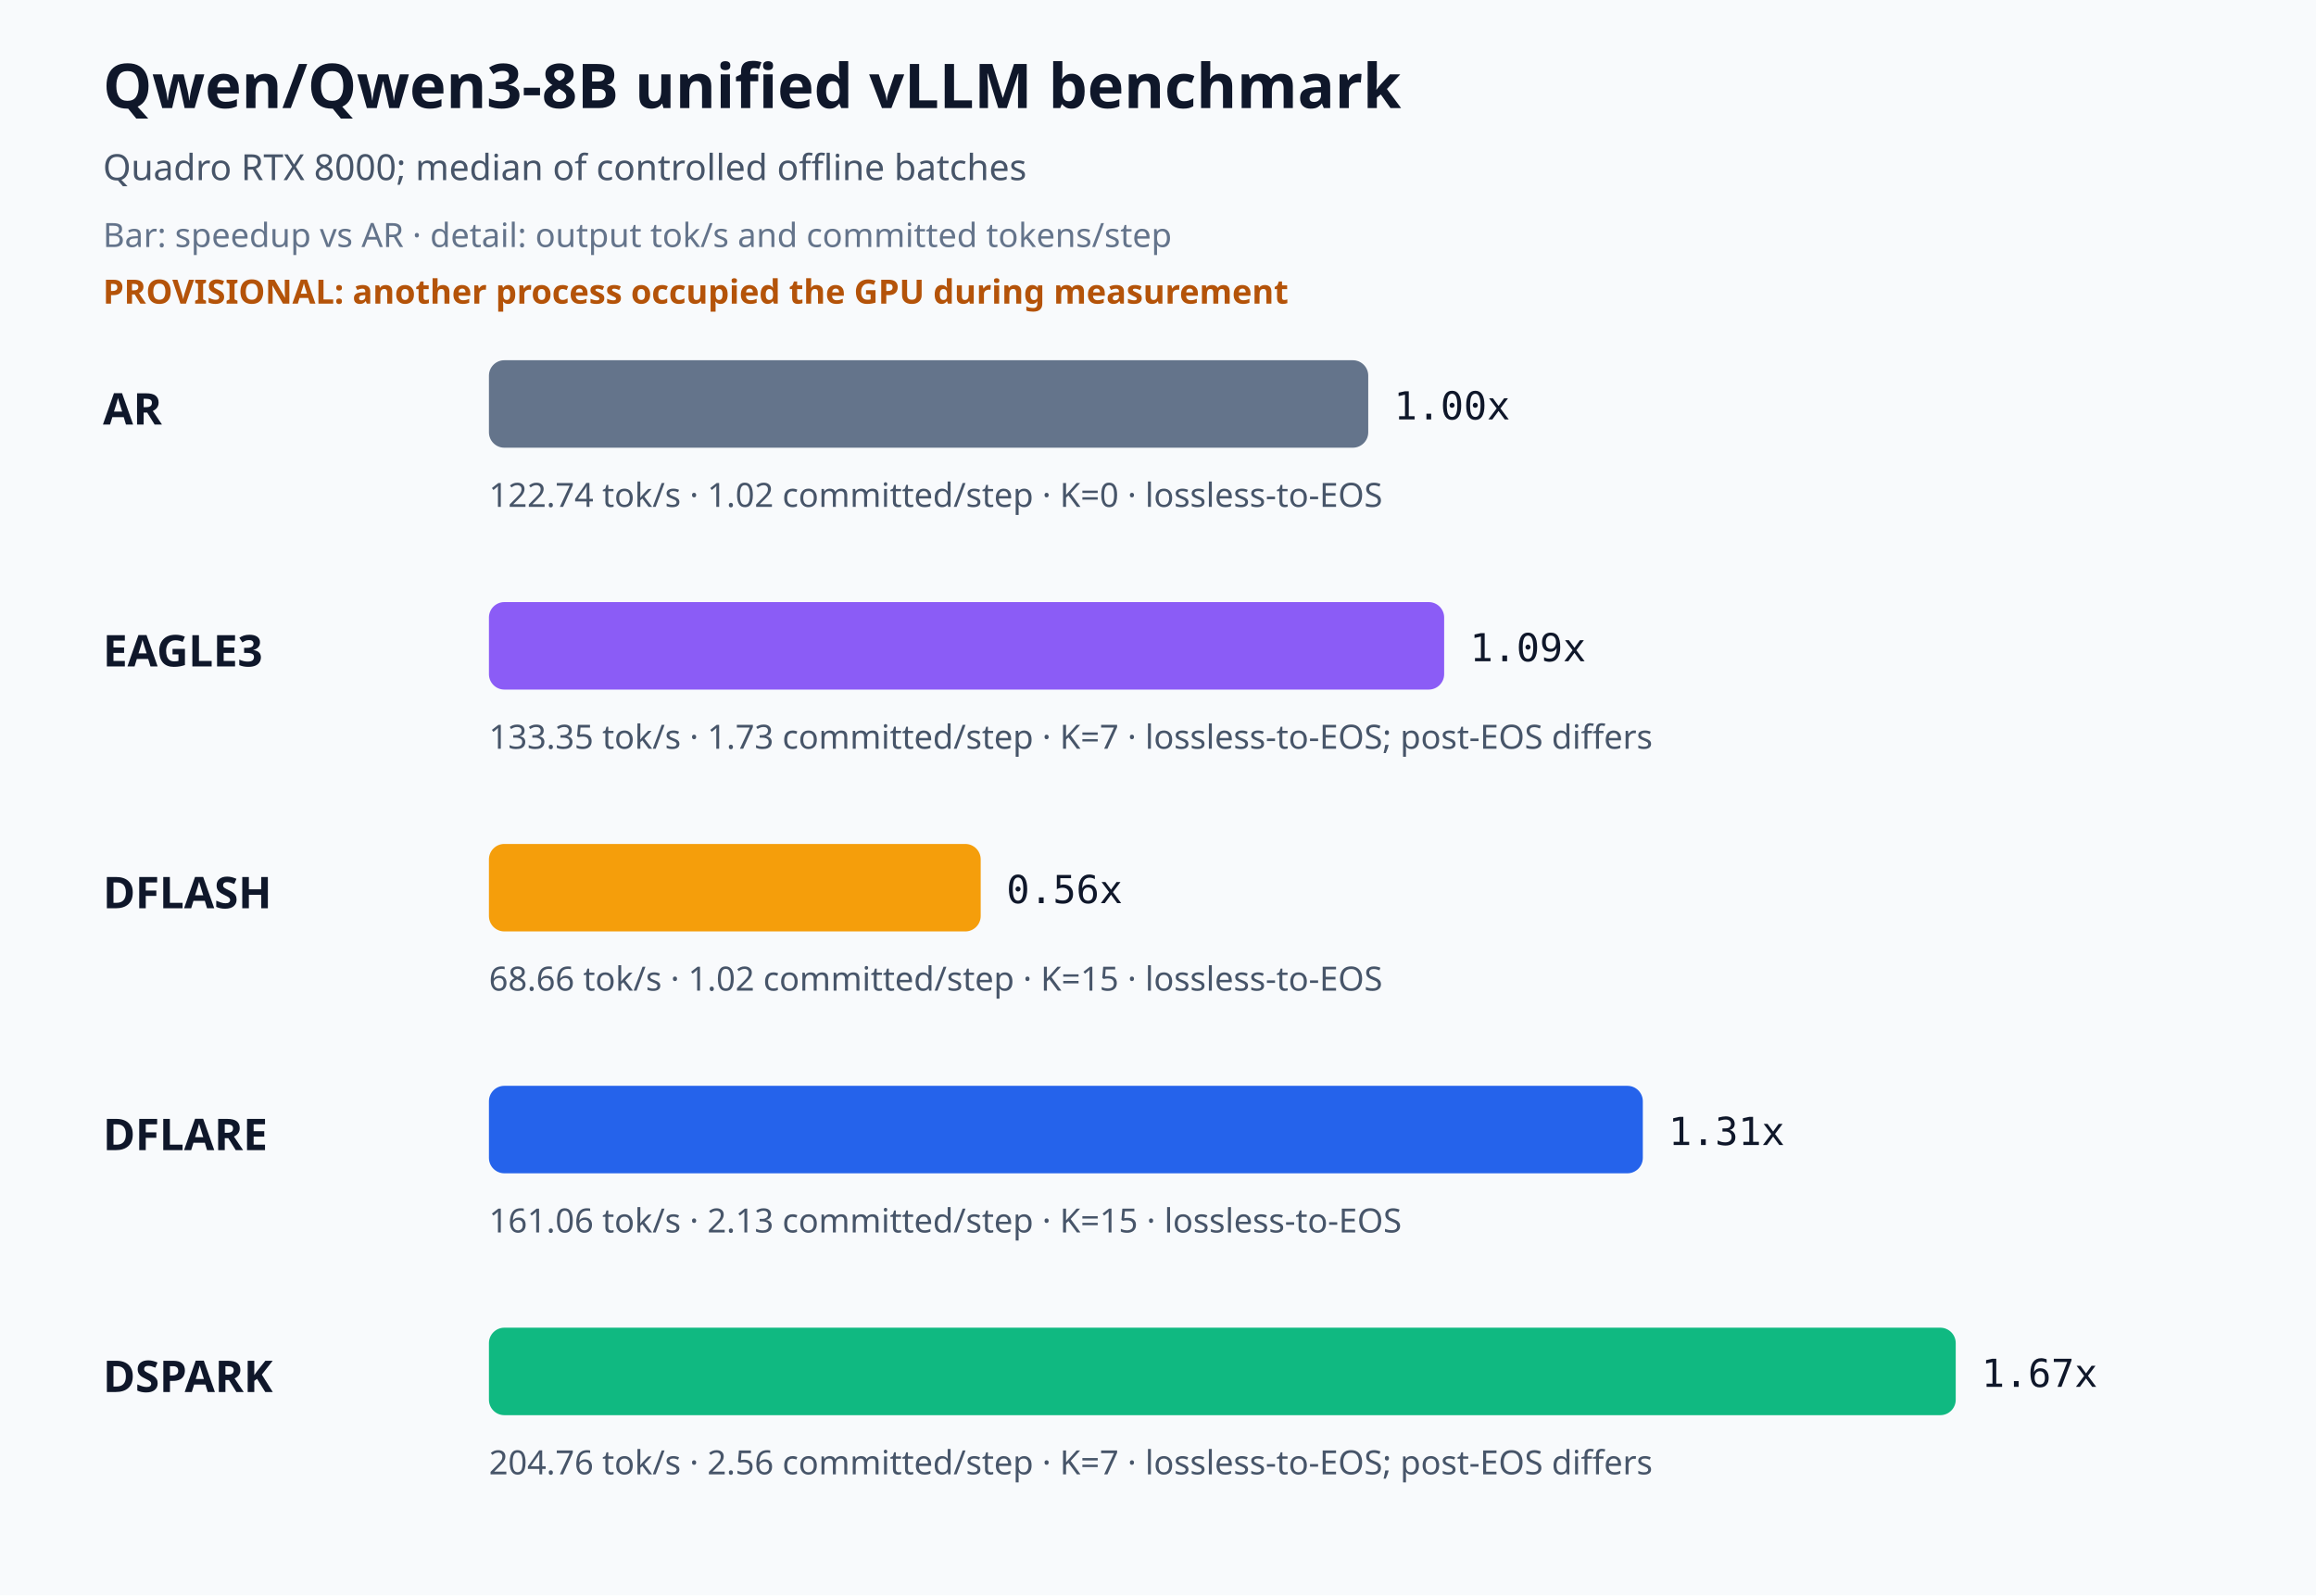
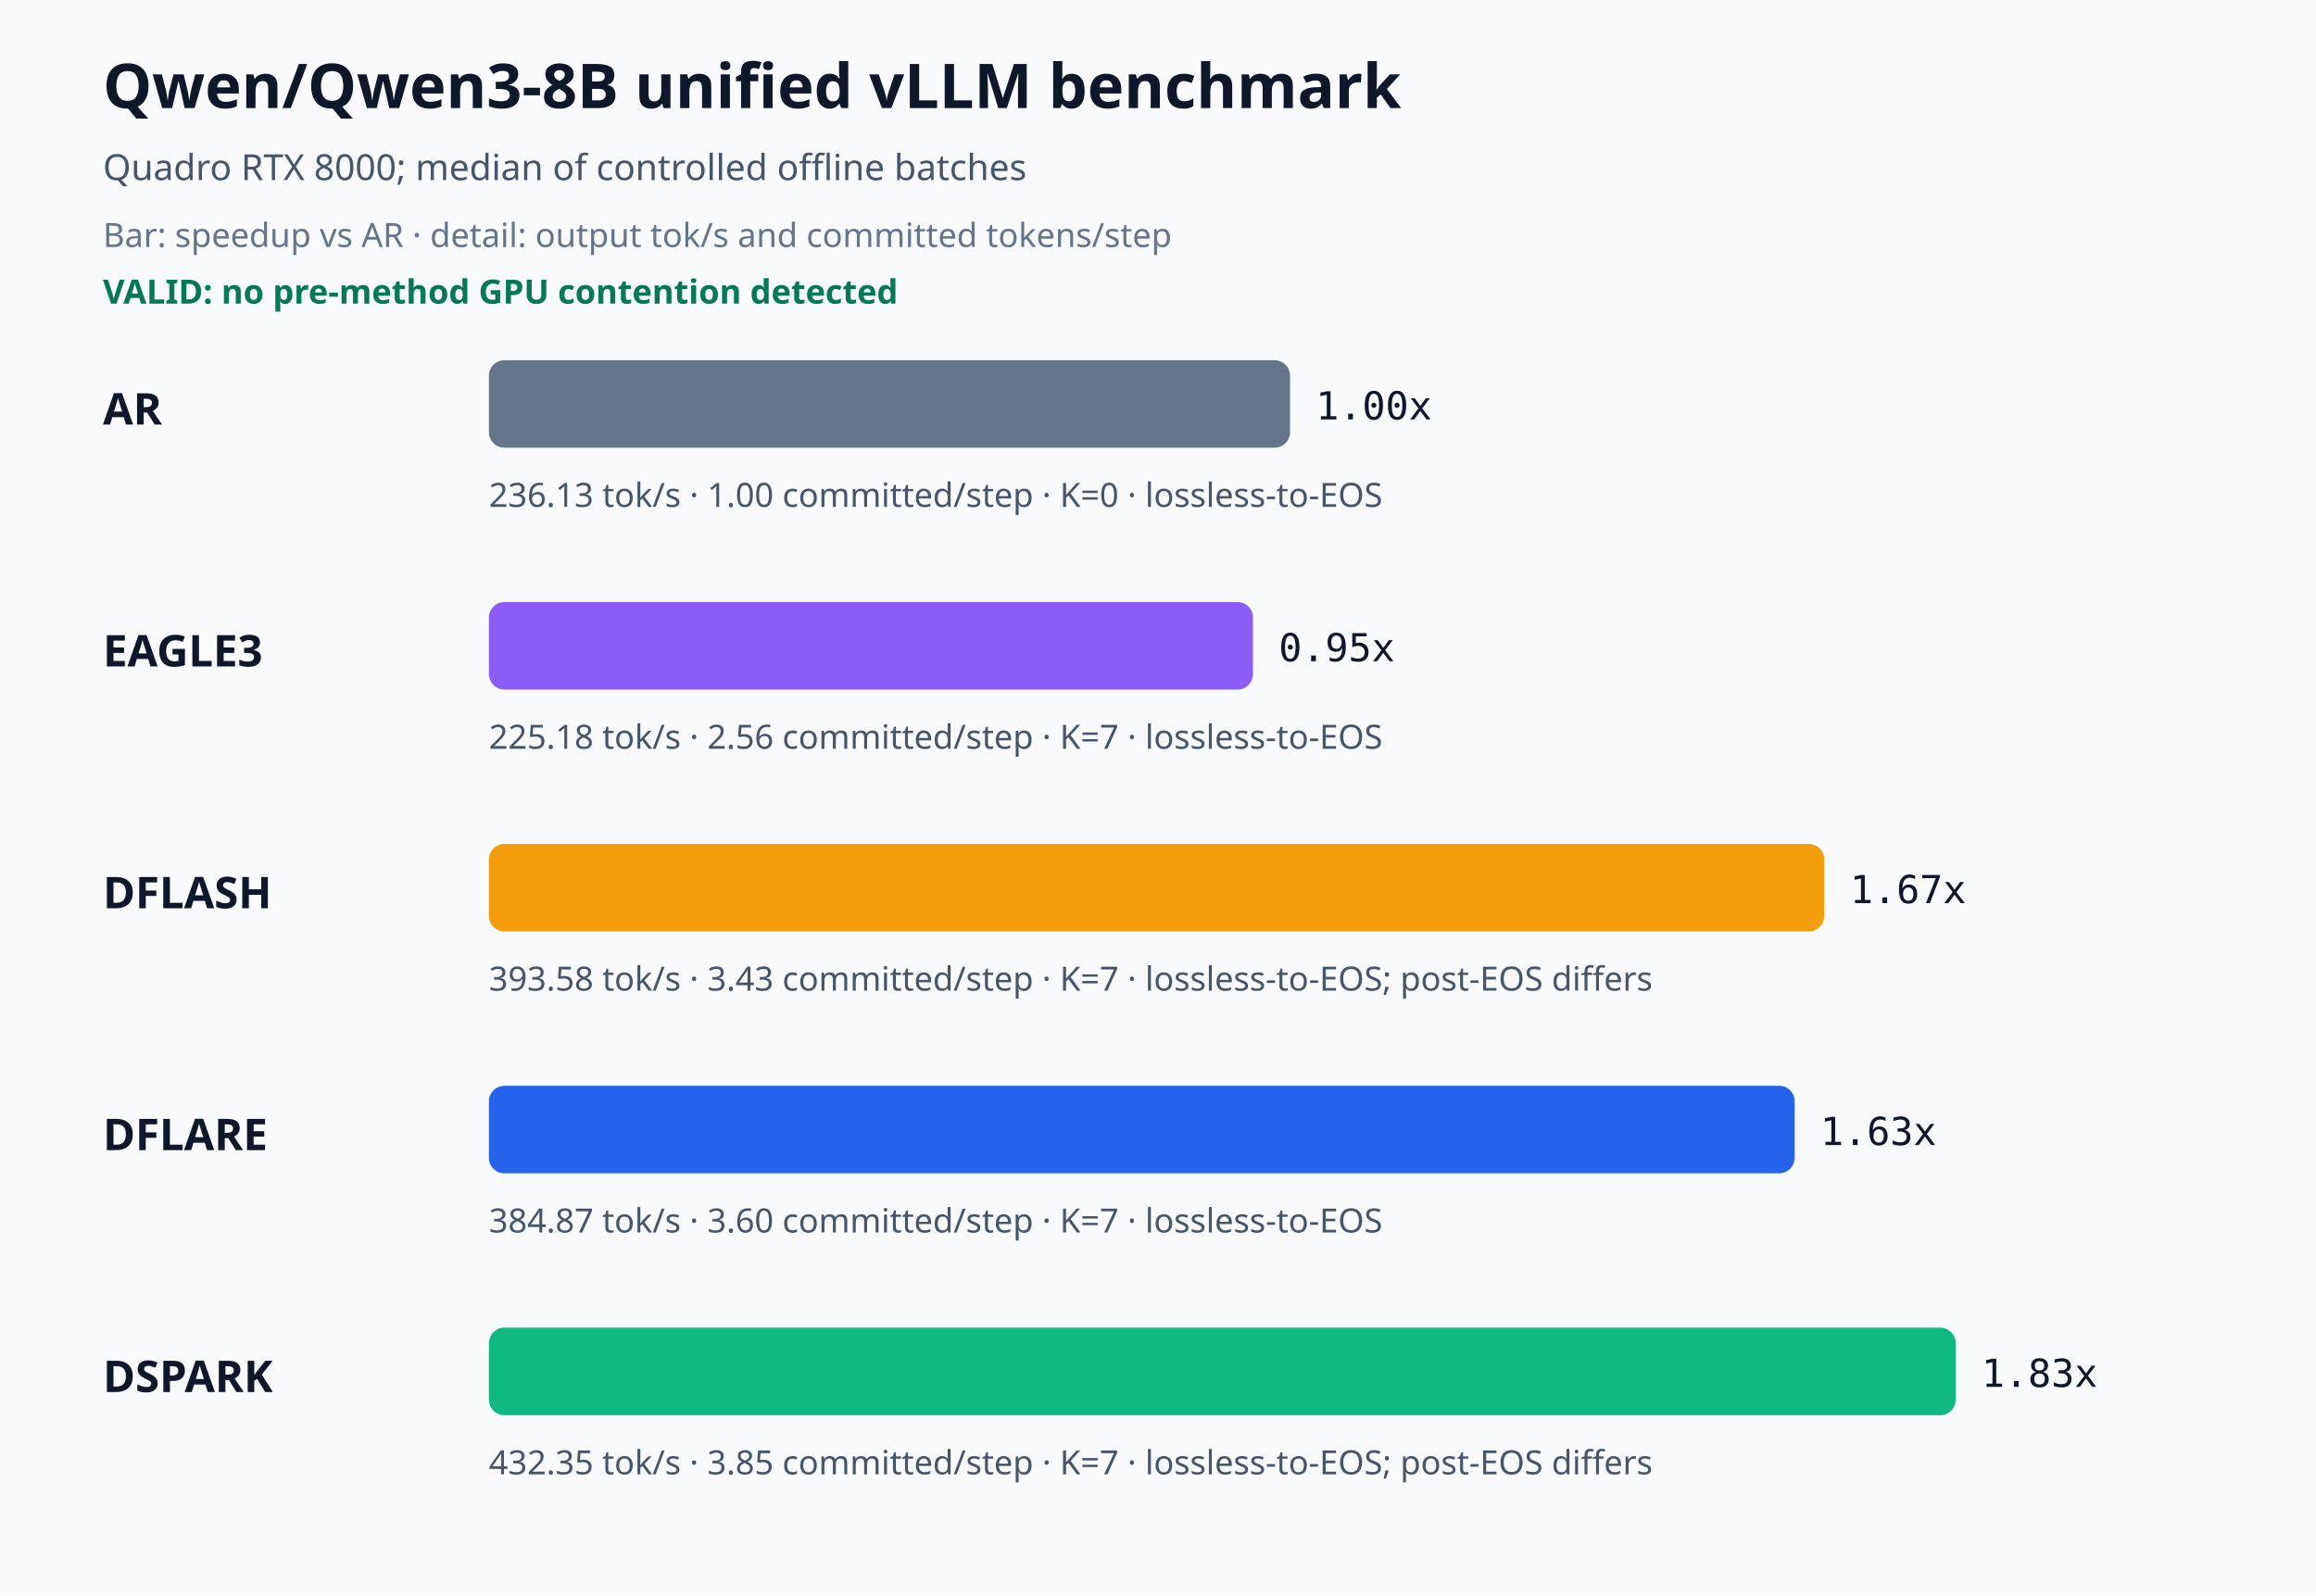
<svg xmlns="http://www.w3.org/2000/svg" width="900" height="620" viewBox="0 0 900 620">
  <rect width="100%" height="100%" fill="#f8fafc" />
  <text x="40" y="42" font-family="sans-serif" font-size="24" font-weight="700" fill="#0f172a">Qwen/Qwen3-8B unified vLLM benchmark</text>
  <text x="40" y="70" font-family="sans-serif" font-size="14" fill="#475569">Quadro RTX 8000; median of controlled offline batches</text>
  <text x="40" y="96" font-family="sans-serif" font-size="13" fill="#64748b">Bar: speedup vs AR · detail: output tok/s and committed tokens/step</text>
-   <text x="40" y="118" font-family="sans-serif" font-size="13" font-weight="700" fill="#b45309">PROVISIONAL: another process occupied the GPU during measurement</text>
+   <text x="40" y="118" font-family="sans-serif" font-size="13" font-weight="700" fill="#047857">VALID: no pre-method GPU contention detected</text>
  <text x="40" y="165" font-family="sans-serif" font-size="17" font-weight="700" fill="#0f172a">AR</text>
-   <rect x="190" y="140" width="341.7" height="34" rx="6" fill="#64748b" />
-   <text x="541.7" y="163" font-family="monospace" font-size="15" fill="#0f172a">1.00x</text>
-   <text x="190" y="197" font-family="sans-serif" font-size="13" fill="#475569">122.74 tok/s · 1.02 committed/step · K=0 · lossless-to-EOS</text>
+   <rect x="190" y="140" width="311.3" height="34" rx="6" fill="#64748b" />
+   <text x="511.3" y="163" font-family="monospace" font-size="15" fill="#0f172a">1.00x</text>
+   <text x="190" y="197" font-family="sans-serif" font-size="13" fill="#475569">236.13 tok/s · 1.00 committed/step · K=0 · lossless-to-EOS</text>
  <text x="40" y="259" font-family="sans-serif" font-size="17" font-weight="700" fill="#0f172a">EAGLE3</text>
-   <rect x="190" y="234" width="371.2" height="34" rx="6" fill="#8b5cf6" />
-   <text x="571.2" y="257" font-family="monospace" font-size="15" fill="#0f172a">1.09x</text>
-   <text x="190" y="291" font-family="sans-serif" font-size="13" fill="#475569">133.35 tok/s · 1.73 committed/step · K=7 · lossless-to-EOS; post-EOS differs</text>
+   <rect x="190" y="234" width="296.9" height="34" rx="6" fill="#8b5cf6" />
+   <text x="496.9" y="257" font-family="monospace" font-size="15" fill="#0f172a">0.95x</text>
+   <text x="190" y="291" font-family="sans-serif" font-size="13" fill="#475569">225.18 tok/s · 2.56 committed/step · K=7 · lossless-to-EOS</text>
  <text x="40" y="353" font-family="sans-serif" font-size="17" font-weight="700" fill="#0f172a">DFLASH</text>
-   <rect x="190" y="328" width="191.1" height="34" rx="6" fill="#f59e0b" />
-   <text x="391.1" y="351" font-family="monospace" font-size="15" fill="#0f172a">0.56x</text>
-   <text x="190" y="385" font-family="sans-serif" font-size="13" fill="#475569">68.66 tok/s · 1.02 committed/step · K=15 · lossless-to-EOS</text>
+   <rect x="190" y="328" width="518.9" height="34" rx="6" fill="#f59e0b" />
+   <text x="718.9" y="351" font-family="monospace" font-size="15" fill="#0f172a">1.67x</text>
+   <text x="190" y="385" font-family="sans-serif" font-size="13" fill="#475569">393.58 tok/s · 3.43 committed/step · K=7 · lossless-to-EOS; post-EOS differs</text>
  <text x="40" y="447" font-family="sans-serif" font-size="17" font-weight="700" fill="#0f172a">DFLARE</text>
-   <rect x="190" y="422" width="448.4" height="34" rx="6" fill="#2563eb" />
-   <text x="648.4" y="445" font-family="monospace" font-size="15" fill="#0f172a">1.31x</text>
-   <text x="190" y="479" font-family="sans-serif" font-size="13" fill="#475569">161.06 tok/s · 2.13 committed/step · K=15 · lossless-to-EOS</text>
+   <rect x="190" y="422" width="507.4" height="34" rx="6" fill="#2563eb" />
+   <text x="707.4" y="445" font-family="monospace" font-size="15" fill="#0f172a">1.63x</text>
+   <text x="190" y="479" font-family="sans-serif" font-size="13" fill="#475569">384.87 tok/s · 3.60 committed/step · K=7 · lossless-to-EOS</text>
  <text x="40" y="541" font-family="sans-serif" font-size="17" font-weight="700" fill="#0f172a">DSPARK</text>
  <rect x="190" y="516" width="570.0" height="34" rx="6" fill="#10b981" />
-   <text x="770.0" y="539" font-family="monospace" font-size="15" fill="#0f172a">1.67x</text>
-   <text x="190" y="573" font-family="sans-serif" font-size="13" fill="#475569">204.76 tok/s · 2.56 committed/step · K=7 · lossless-to-EOS; post-EOS differs</text>
+   <text x="770.0" y="539" font-family="monospace" font-size="15" fill="#0f172a">1.83x</text>
+   <text x="190" y="573" font-family="sans-serif" font-size="13" fill="#475569">432.35 tok/s · 3.85 committed/step · K=7 · lossless-to-EOS; post-EOS differs</text>
</svg>
